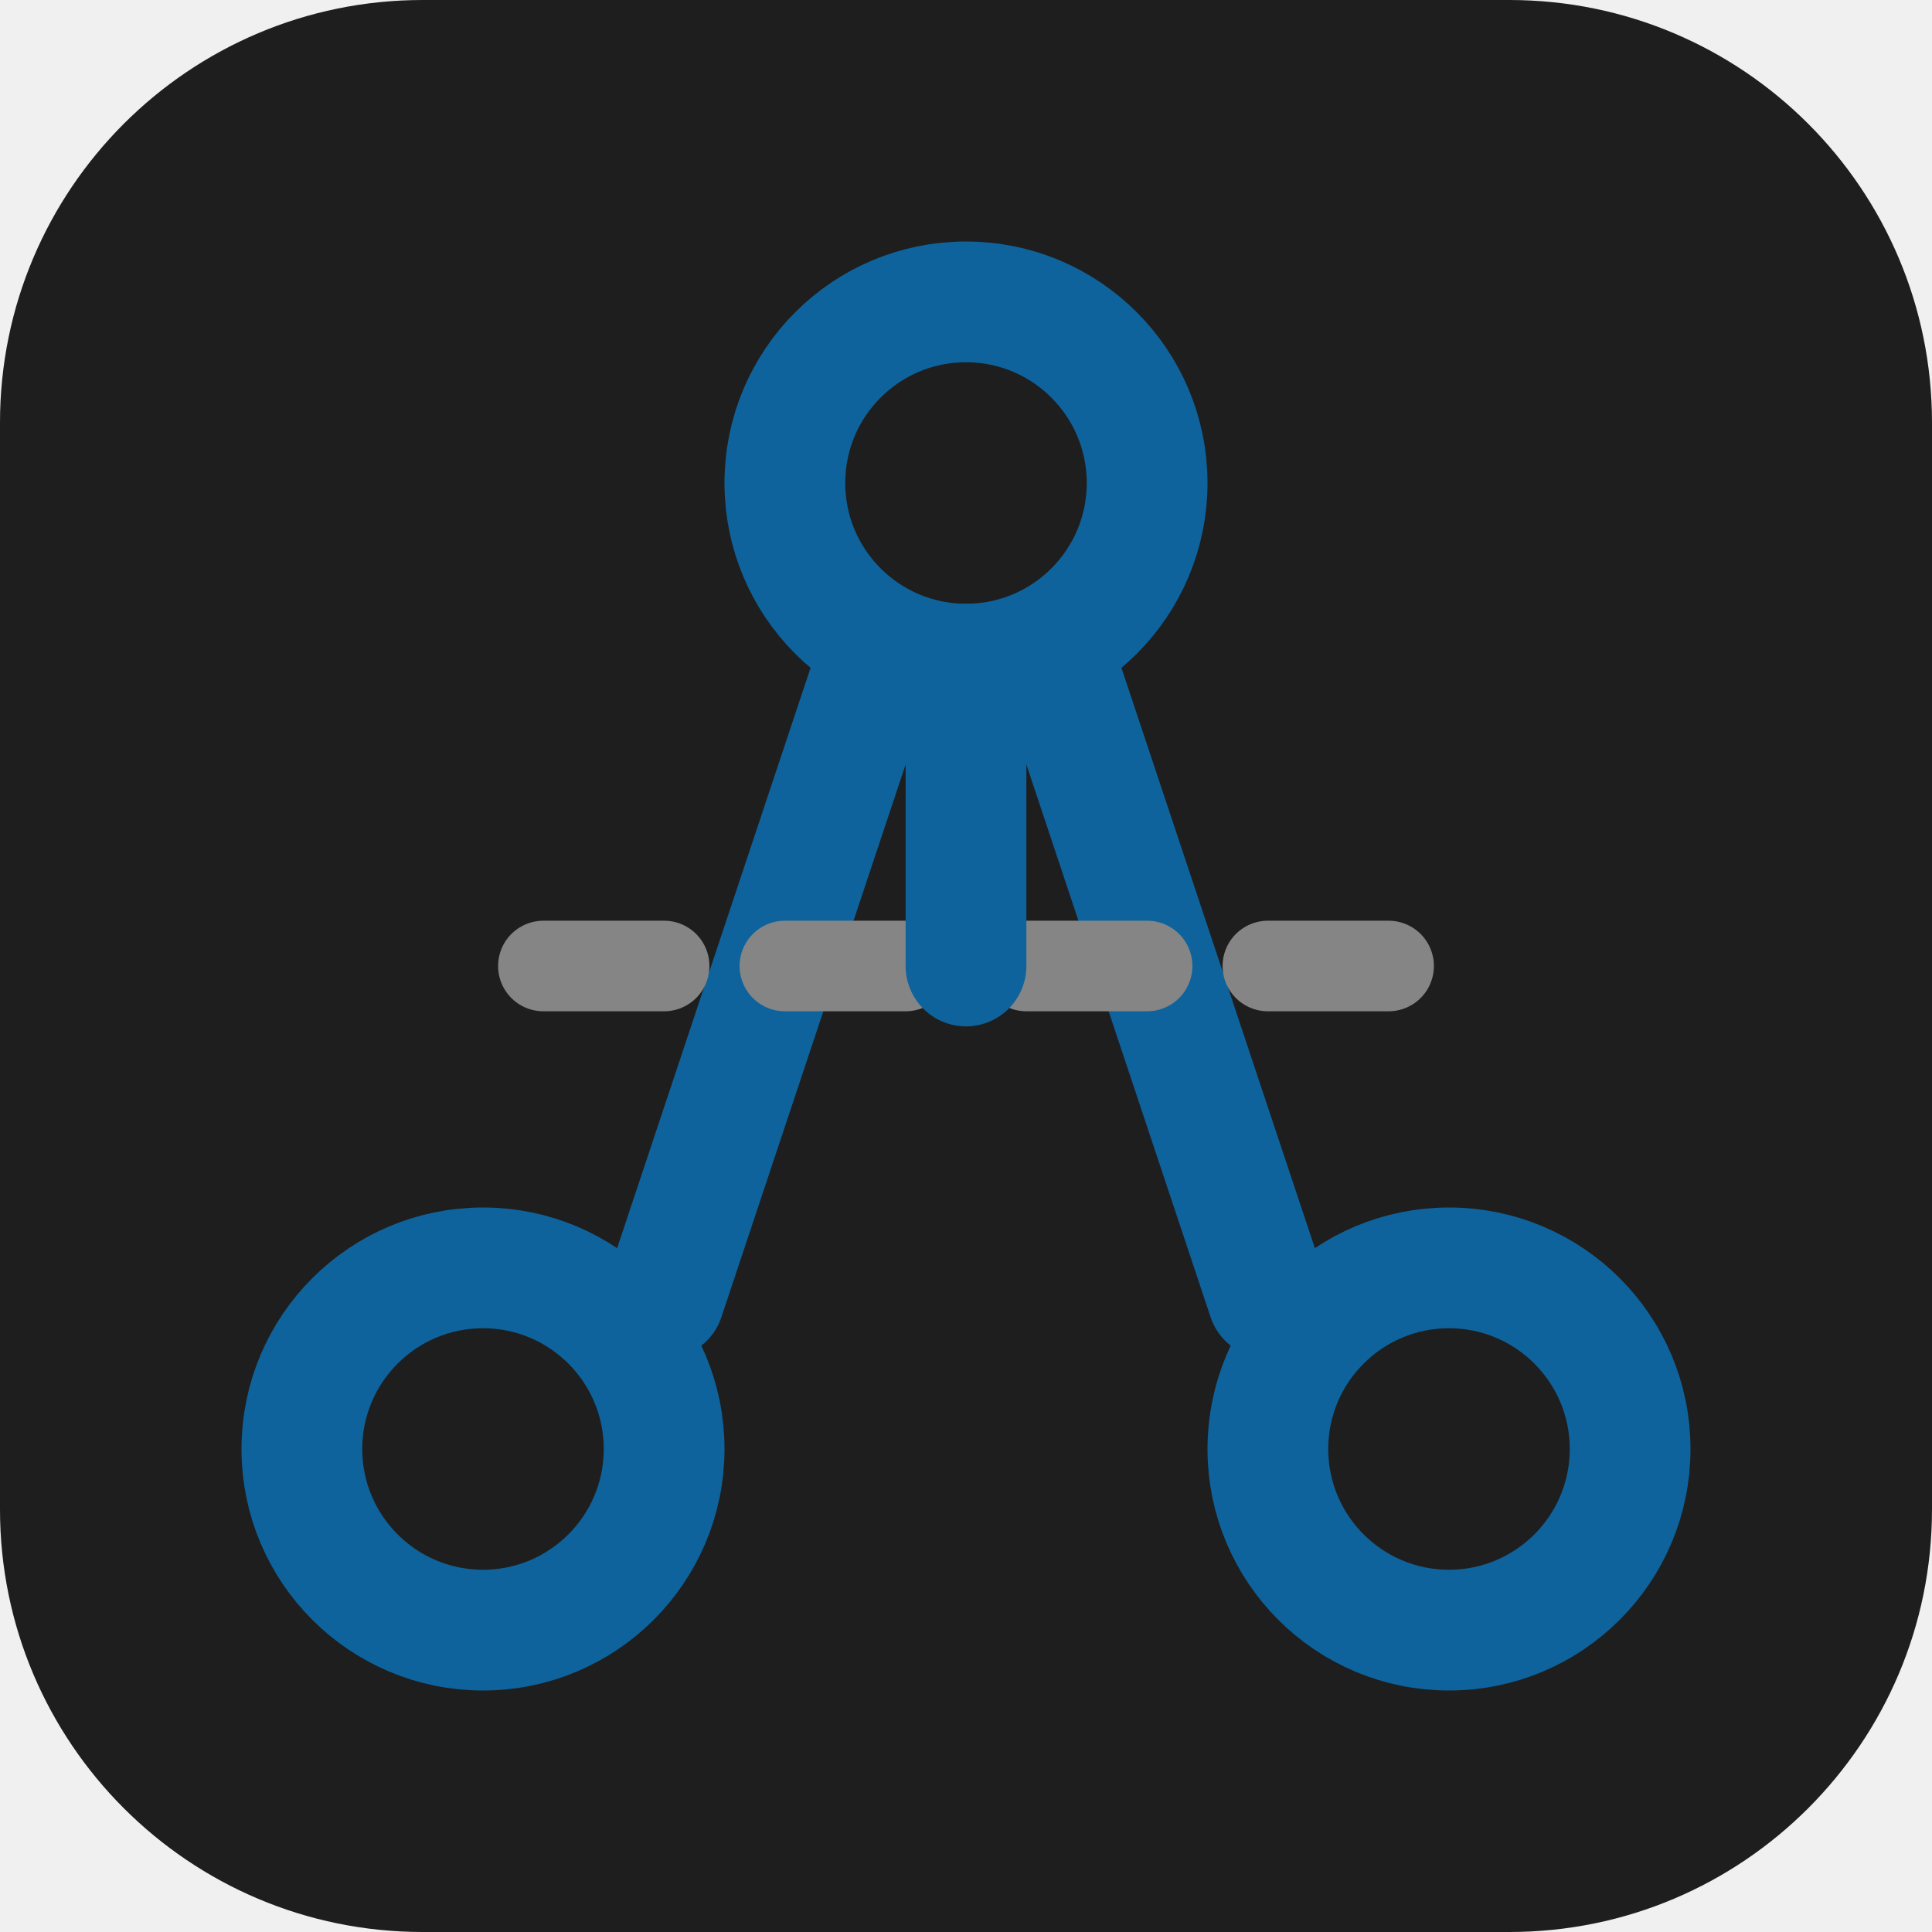
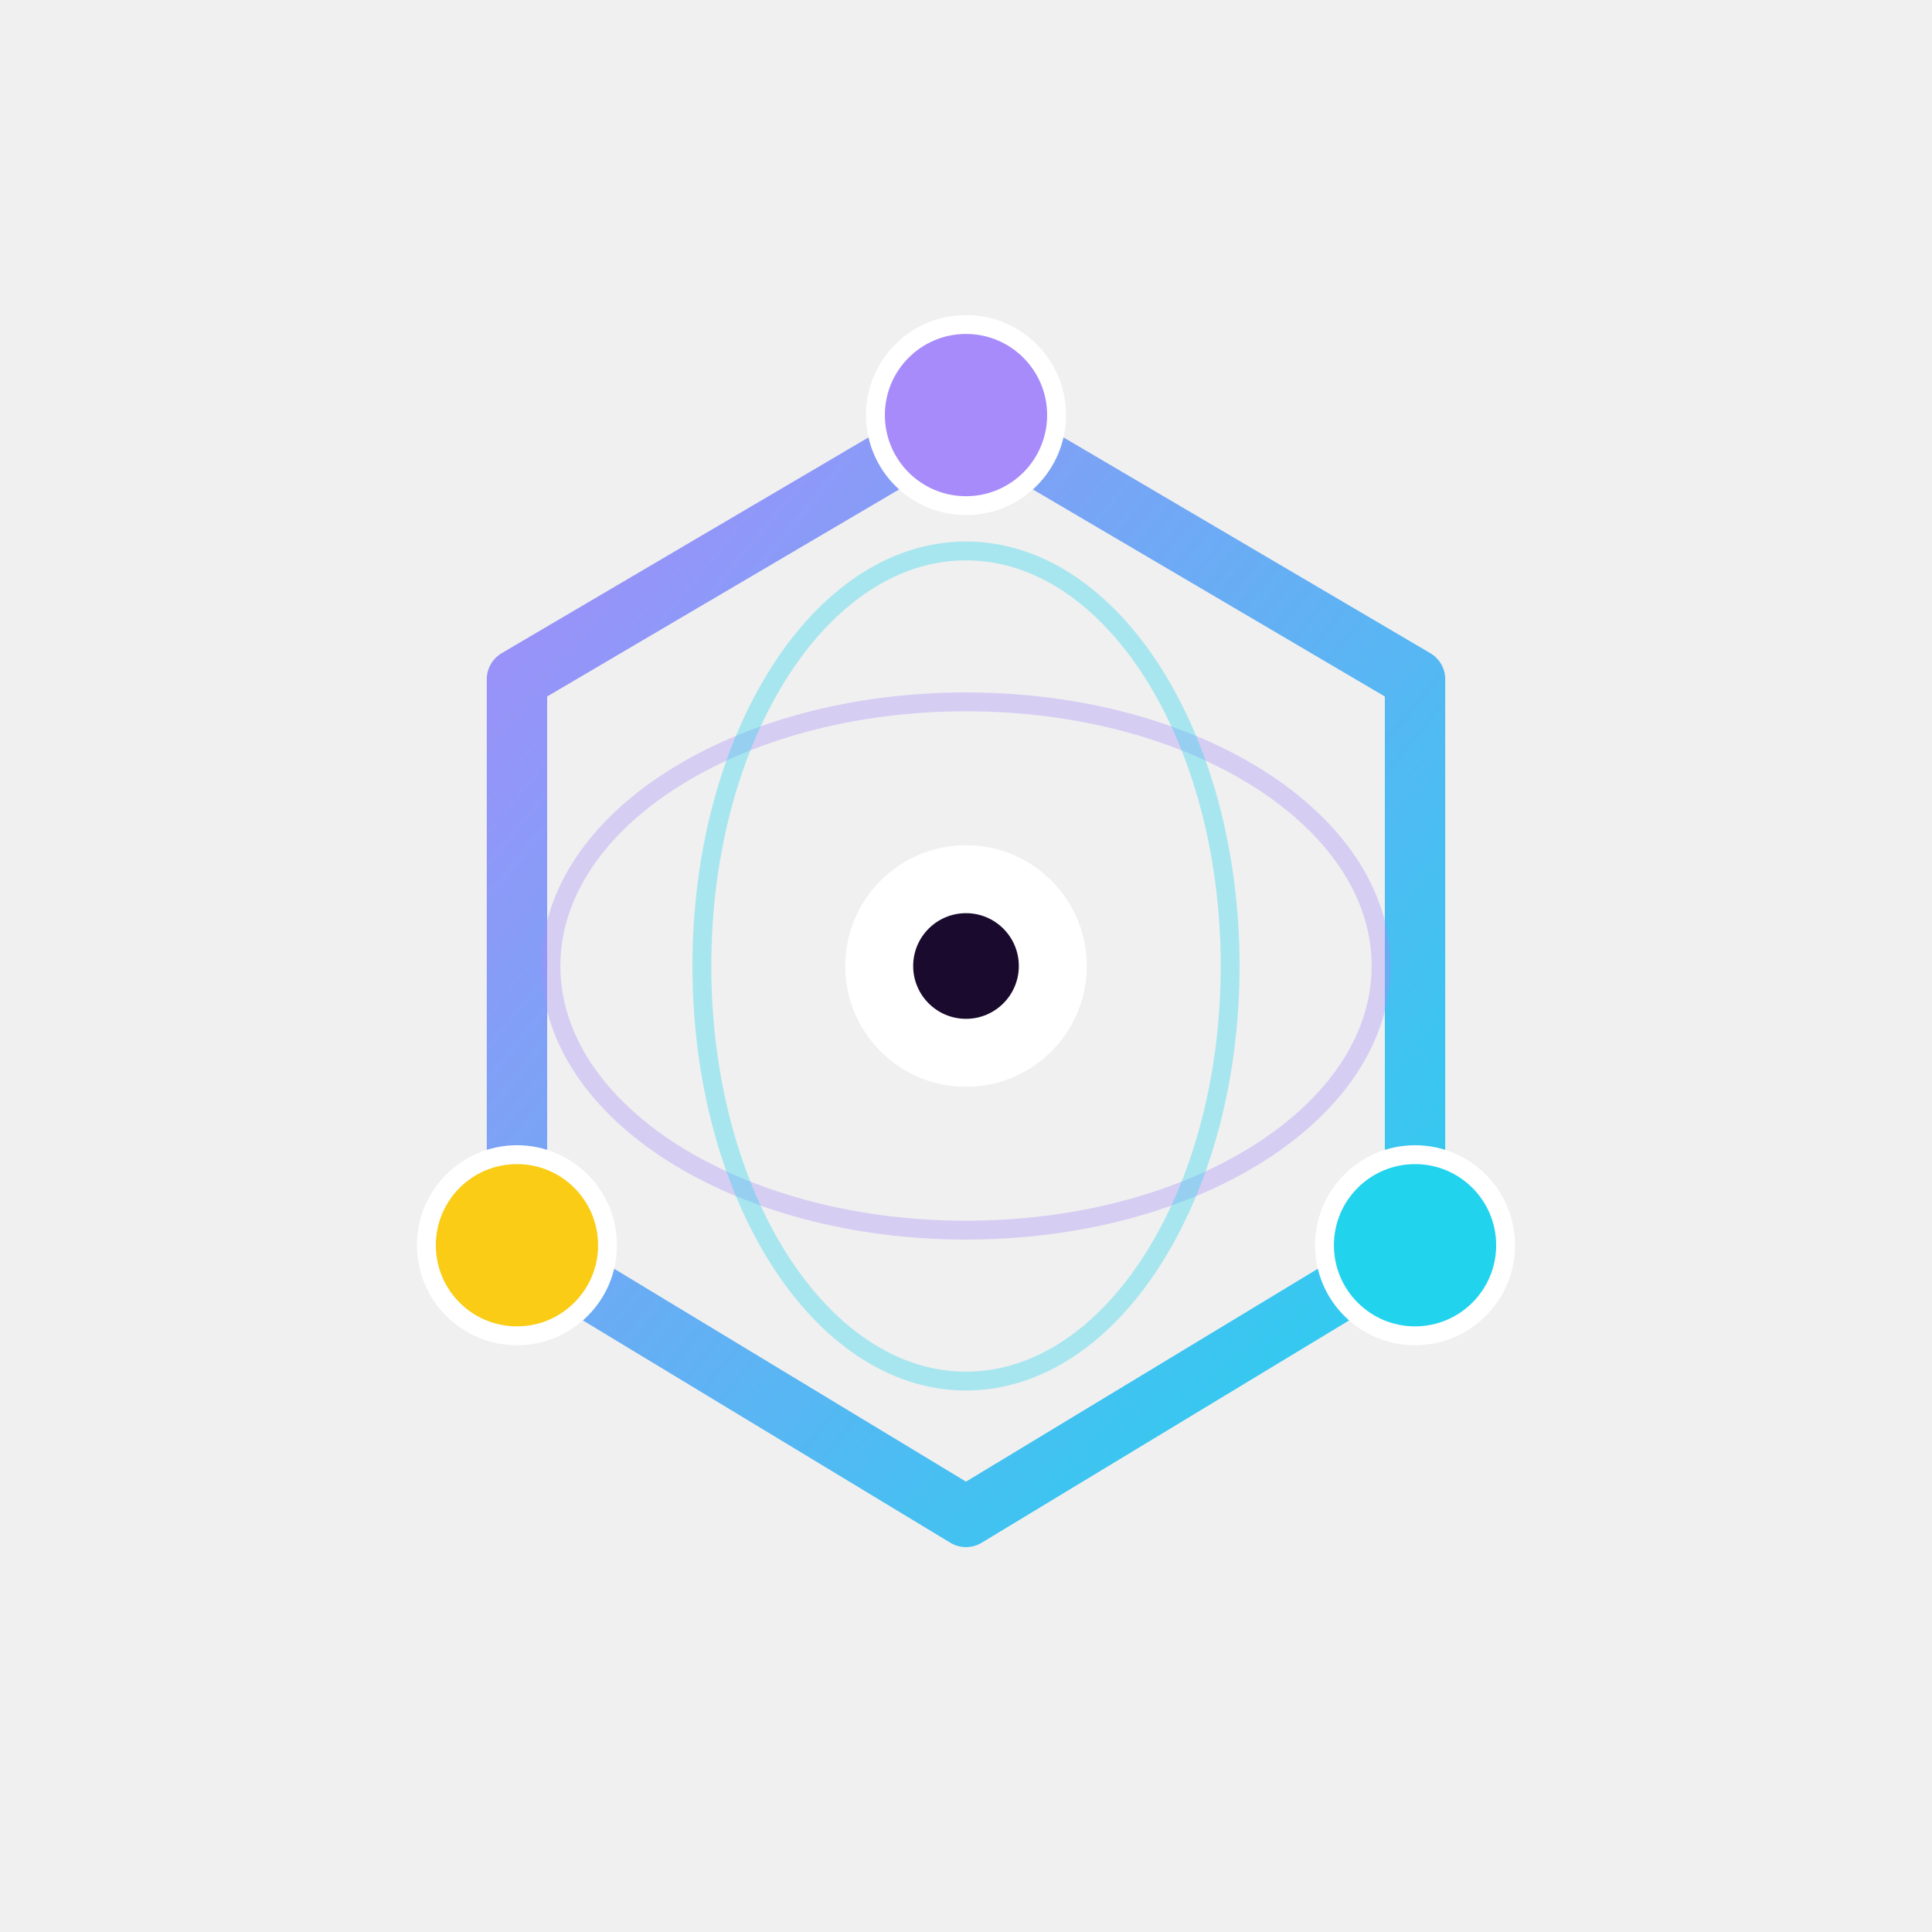
<svg xmlns="http://www.w3.org/2000/svg" viewBox="0 0 1024 1024" fill="none">
-   <rect width="1024" height="1024" rx="224" fill="#1e1e1e" />
-   <circle cx="256" cy="768" r="96" stroke="#0e639c" stroke-width="64" />
-   <circle cx="768" cy="768" r="96" stroke="#0e639c" stroke-width="64" />
-   <circle cx="512" cy="256" r="96" stroke="#0e639c" stroke-width="64" />
-   <path d="M352 688L464 352M560 352L672 688" stroke="#0e639c" stroke-width="64" stroke-linecap="round" stroke-linejoin="round" />
-   <path d="M288 512H736" stroke="#858585" stroke-width="48" stroke-linecap="round" stroke-dasharray="64 64" />
-   <path d="M512 352V512" stroke="#0e639c" stroke-width="64" stroke-linecap="round" />
+   <defs>
+     <linearGradient id="g49" x1="0" y1="0" x2="1" y2="1">
+       <stop offset="0%" stop-color="#A78BFA" />
+       <stop offset="100%" stop-color="#22D3EE" />
+     </linearGradient>
+   </defs>
+   <path d="M 512 220 L 750 360 L 750 660 L 512 804 L 274 660 L 274 360 Z" stroke="url(#g49)" stroke-width="32" fill="none" stroke-linejoin="round" />
+   <ellipse cx="512" cy="512" rx="220" ry="140" stroke="#A78BFA" stroke-width="10" opacity="0.35" />
+   <ellipse cx="512" cy="512" rx="140" ry="220" stroke="#22D3EE" stroke-width="10" opacity="0.35" />
+   <circle cx="512" cy="220" r="48" fill="#A78BFA" stroke="white" stroke-width="10" />
+   <circle cx="750" cy="660" r="48" fill="#22D3EE" stroke="white" stroke-width="10" />
+   <circle cx="274" cy="660" r="48" fill="#FACC15" stroke="white" stroke-width="10" />
+   <circle cx="512" cy="512" r="64" fill="white" />
+   <circle cx="512" cy="512" r="28" fill="#1A0B2E" />
</svg>
